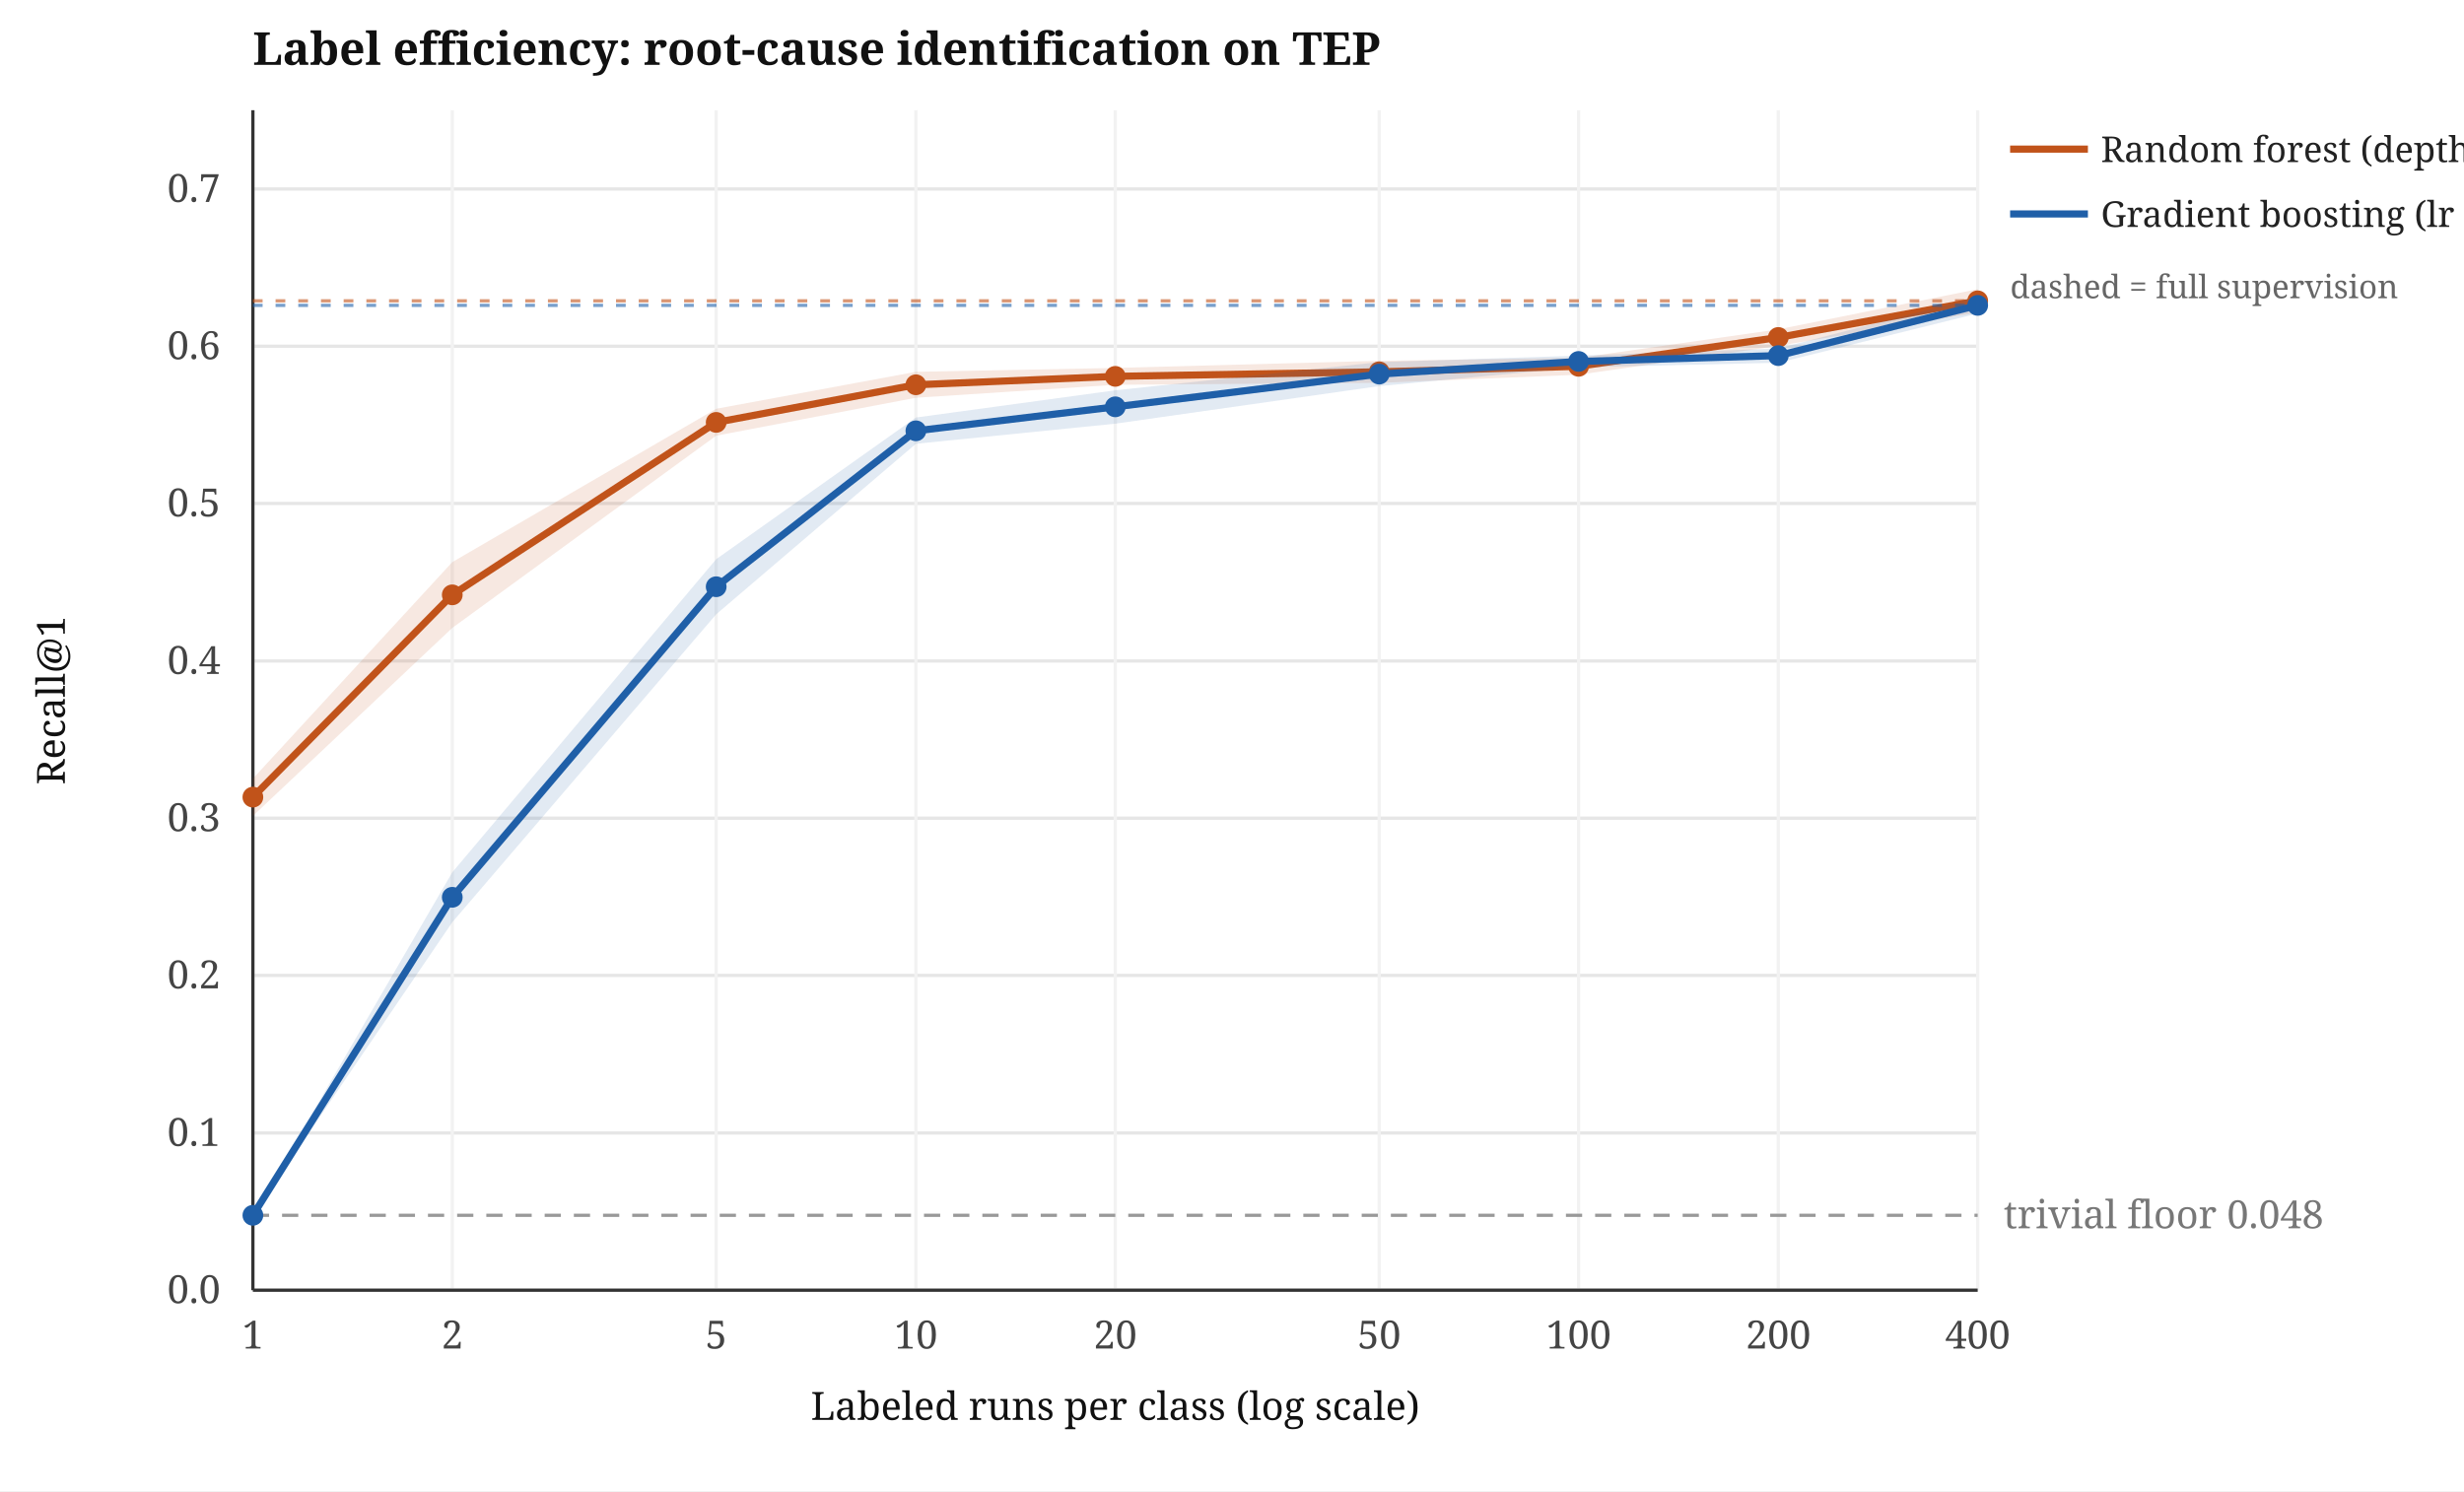
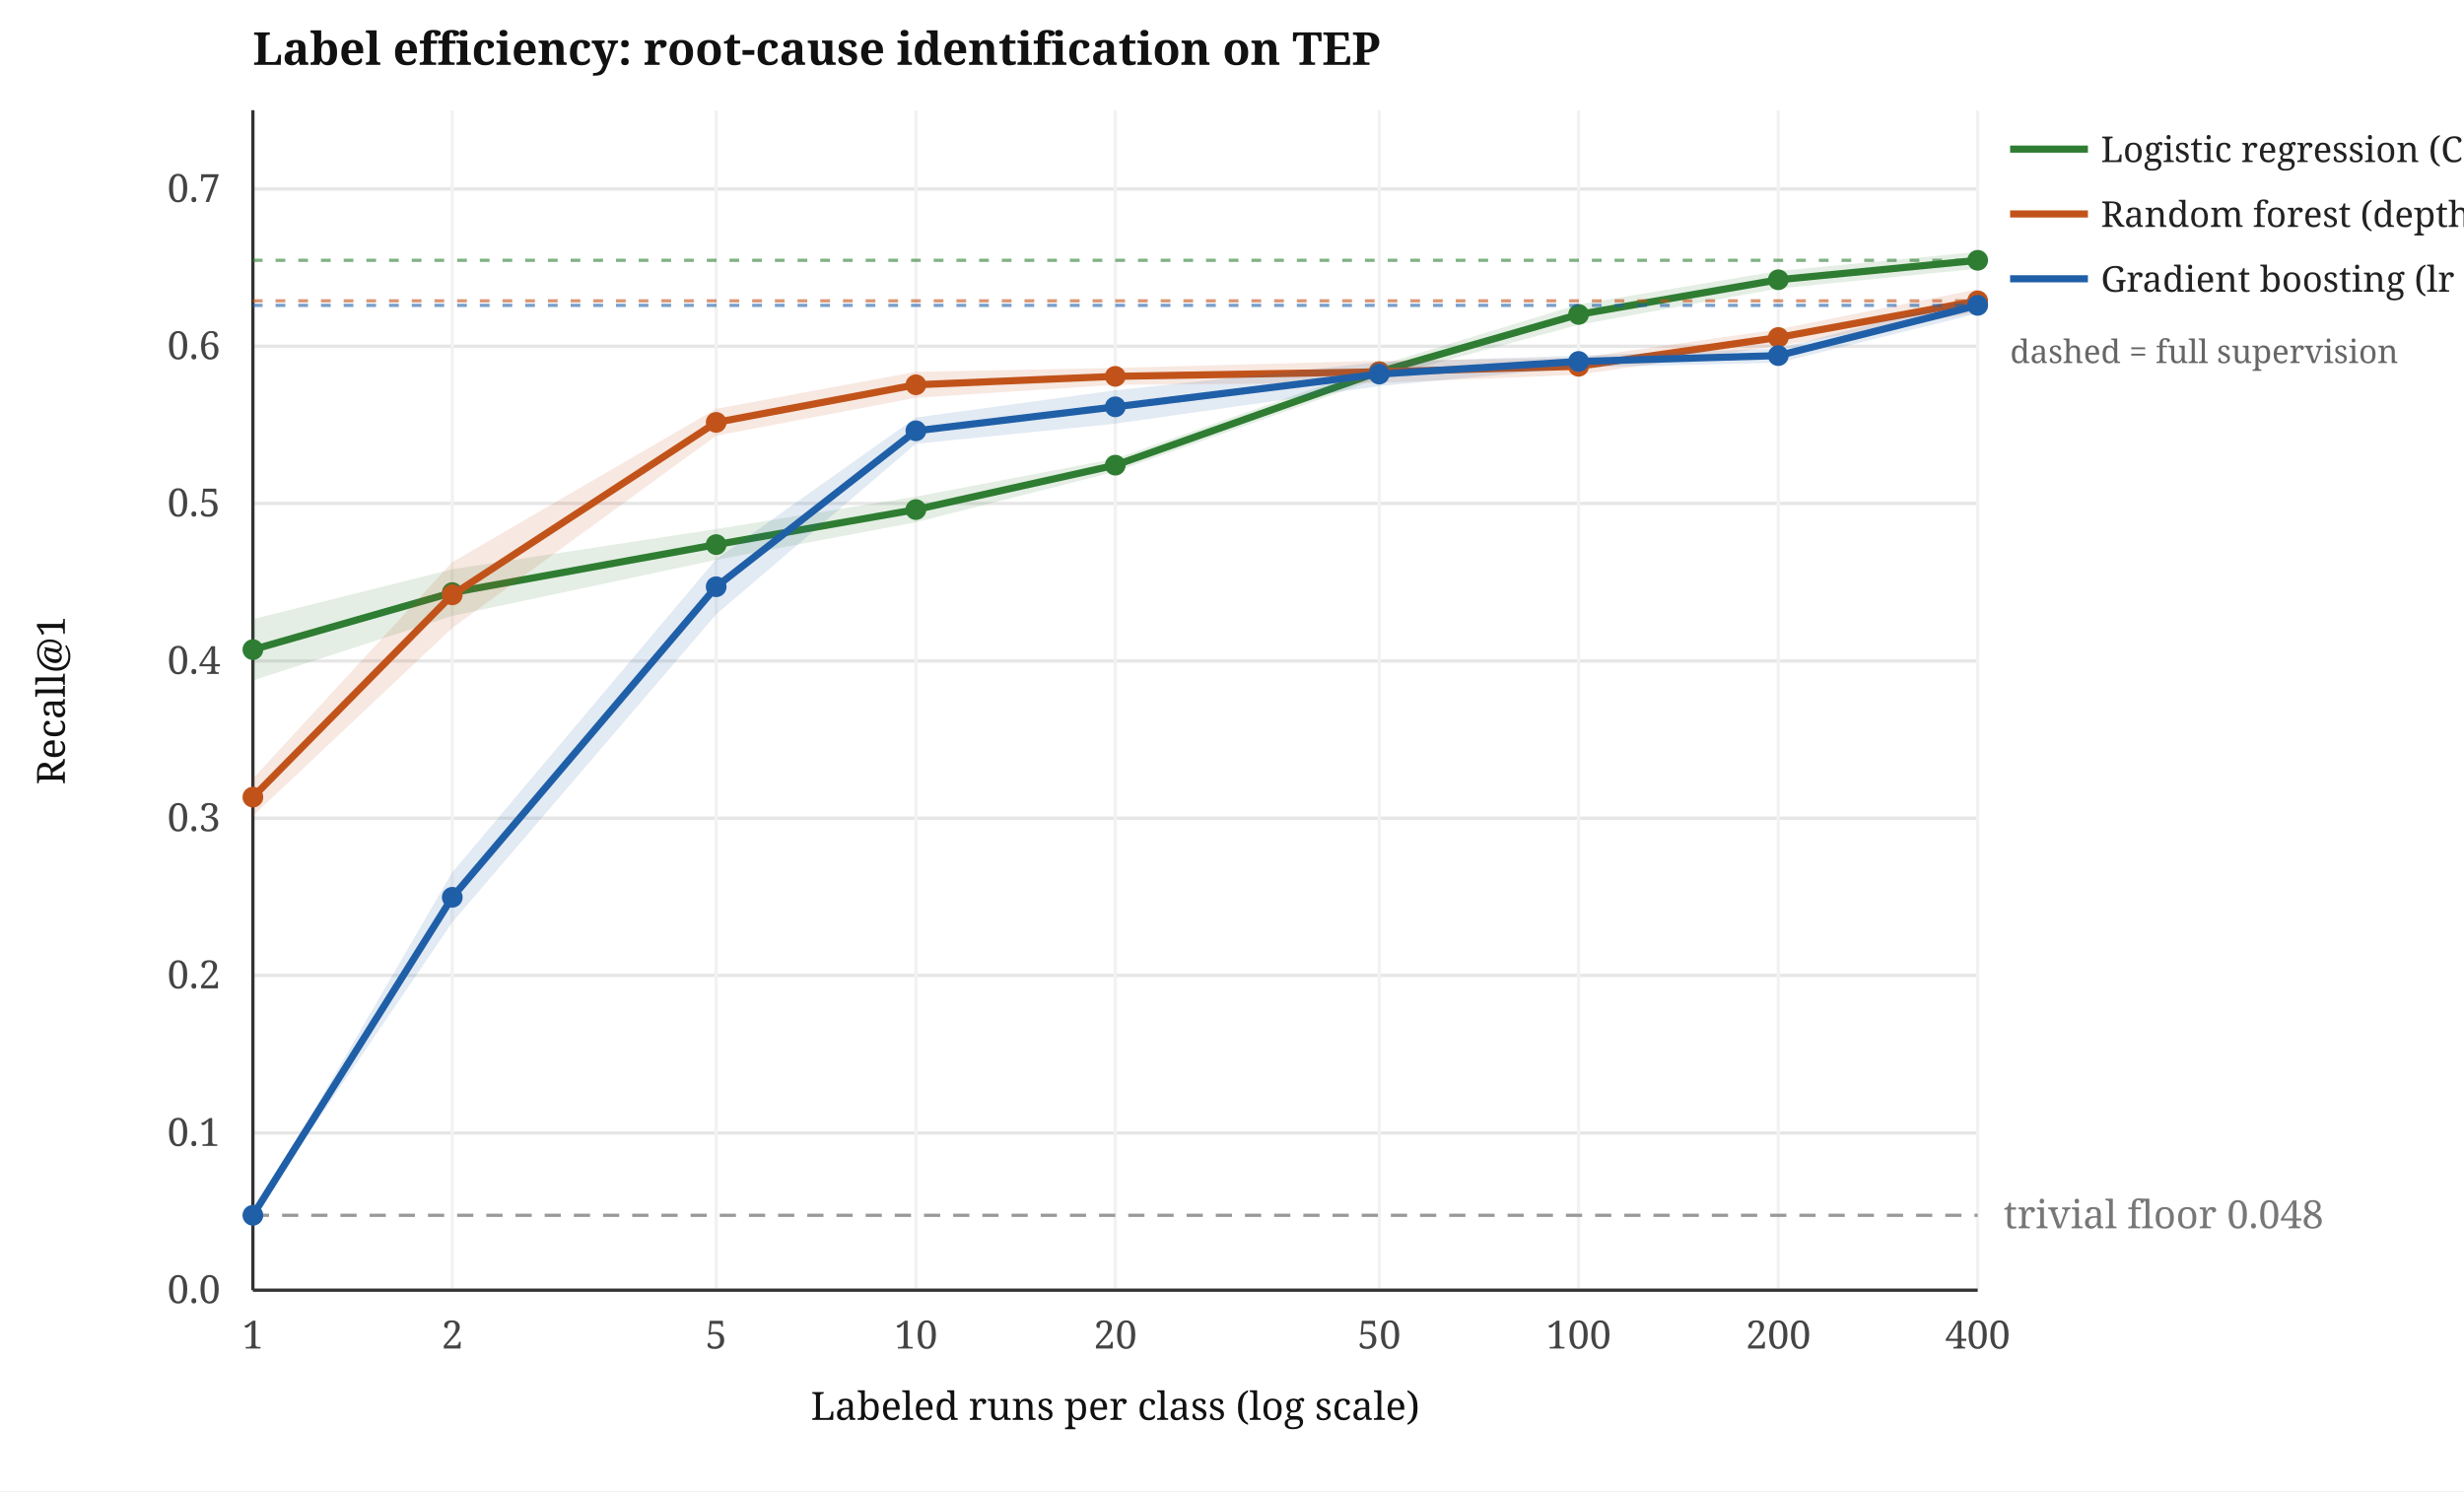
<svg xmlns="http://www.w3.org/2000/svg" width="760" height="460" viewBox="0 0 760 460" font-family="Georgia, serif" font-size="12">
  <rect width="760" height="460" fill="#ffffff" />
  <text x="78" y="20" font-size="14" font-weight="bold" fill="#111">Label efficiency: root-cause identification on TEP</text>
  <line x1="78" y1="398.0" x2="610" y2="398.0" stroke="#e6e6e6" />
  <text x="68" y="402.0" text-anchor="end" fill="#444">0.0</text>
  <line x1="78" y1="349.5" x2="610" y2="349.5" stroke="#e6e6e6" />
  <text x="68" y="353.5" text-anchor="end" fill="#444">0.1</text>
  <line x1="78" y1="300.9" x2="610" y2="300.9" stroke="#e6e6e6" />
  <text x="68" y="304.9" text-anchor="end" fill="#444">0.2</text>
  <line x1="78" y1="252.4" x2="610" y2="252.4" stroke="#e6e6e6" />
  <text x="68" y="256.4" text-anchor="end" fill="#444">0.3</text>
  <line x1="78" y1="203.9" x2="610" y2="203.9" stroke="#e6e6e6" />
  <text x="68" y="207.9" text-anchor="end" fill="#444">0.4</text>
  <line x1="78" y1="155.3" x2="610" y2="155.3" stroke="#e6e6e6" />
  <text x="68" y="159.3" text-anchor="end" fill="#444">0.5</text>
  <line x1="78" y1="106.8" x2="610" y2="106.8" stroke="#e6e6e6" />
  <text x="68" y="110.8" text-anchor="end" fill="#444">0.6</text>
  <line x1="78" y1="58.3" x2="610" y2="58.3" stroke="#e6e6e6" />
  <text x="68" y="62.3" text-anchor="end" fill="#444">0.7</text>
  <line x1="78.0" y1="34" x2="78.0" y2="398" stroke="#f2f2f2" />
  <text x="78.0" y="416" text-anchor="middle" fill="#444">1</text>
  <line x1="139.5" y1="34" x2="139.5" y2="398" stroke="#f2f2f2" />
  <text x="139.5" y="416" text-anchor="middle" fill="#444">2</text>
  <line x1="220.9" y1="34" x2="220.9" y2="398" stroke="#f2f2f2" />
  <text x="220.9" y="416" text-anchor="middle" fill="#444">5</text>
  <line x1="282.5" y1="34" x2="282.5" y2="398" stroke="#f2f2f2" />
  <text x="282.5" y="416" text-anchor="middle" fill="#444">10</text>
  <line x1="344.0" y1="34" x2="344.0" y2="398" stroke="#f2f2f2" />
  <text x="344.0" y="416" text-anchor="middle" fill="#444">20</text>
  <line x1="425.4" y1="34" x2="425.4" y2="398" stroke="#f2f2f2" />
  <text x="425.4" y="416" text-anchor="middle" fill="#444">50</text>
  <line x1="486.9" y1="34" x2="486.9" y2="398" stroke="#f2f2f2" />
  <text x="486.9" y="416" text-anchor="middle" fill="#444">100</text>
  <line x1="548.5" y1="34" x2="548.5" y2="398" stroke="#f2f2f2" />
  <text x="548.5" y="416" text-anchor="middle" fill="#444">200</text>
  <line x1="610.0" y1="34" x2="610.0" y2="398" stroke="#f2f2f2" />
  <text x="610.0" y="416" text-anchor="middle" fill="#444">400</text>
  <line x1="78" y1="398" x2="610" y2="398" stroke="#333" />
  <line x1="78" y1="34" x2="78" y2="398" stroke="#333" />
  <text x="344" y="438" text-anchor="middle" fill="#111">Labeled runs per class (log scale)</text>
  <text transform="translate(20,216) rotate(-90)" text-anchor="middle" fill="#111">Recall@1</text>
  <line x1="78" y1="374.9" x2="610" y2="374.9" stroke="#999" stroke-dasharray="5,4" />
  <text x="618" y="378.9" fill="#777">trivial floor 0.048</text>
+   <polygon points="78.0,191.0 139.5,175.6 220.9,163.2 282.5,153.2 344.0,141.5 425.4,112.7 486.9,93.9 548.5,83.6 610.0,77.7 610.0,82.9 548.5,89.0 486.9,100.2 425.4,116.7 344.0,145.5 282.5,161.1 220.9,172.7 139.5,190.0 78.0,209.9" fill="#2e7d32" fill-opacity="0.13" />
+   <polyline points="78.0,200.4 139.5,182.8 220.9,168.0 282.5,157.2 344.0,143.5 425.4,114.7 486.9,97.0 548.5,86.3 610.0,80.3" fill="none" stroke="#2e7d32" stroke-width="2.2" />
+   <circle cx="78.0" cy="200.4" r="3.2" fill="#2e7d32" />
+   <circle cx="139.5" cy="182.8" r="3.2" fill="#2e7d32" />
+   <circle cx="220.9" cy="168.0" r="3.2" fill="#2e7d32" />
+   <circle cx="282.5" cy="157.2" r="3.2" fill="#2e7d32" />
+   <circle cx="344.0" cy="143.5" r="3.2" fill="#2e7d32" />
+   <circle cx="425.4" cy="114.7" r="3.2" fill="#2e7d32" />
+   <circle cx="486.9" cy="97.0" r="3.2" fill="#2e7d32" />
+   <circle cx="548.5" cy="86.3" r="3.2" fill="#2e7d32" />
+   <circle cx="610.0" cy="80.3" r="3.2" fill="#2e7d32" />
+   <line x1="78" y1="80.3" x2="610" y2="80.3" stroke="#2e7d32" stroke-width="1" stroke-dasharray="3,4" stroke-opacity="0.6" />
  <polygon points="78.0,240.2 139.5,173.4 220.9,126.1 282.5,114.7 344.0,113.5 425.4,111.3 486.9,110.4 548.5,101.6 610.0,89.2 610.0,96.4 548.5,106.7 486.9,115.6 425.4,118.1 344.0,118.7 282.5,122.7 220.9,134.4 139.5,193.7 78.0,251.7" fill="#c1531a" fill-opacity="0.13" />
  <polyline points="78.0,245.9 139.5,183.5 220.9,130.3 282.5,118.7 344.0,116.1 425.4,114.7 486.9,113.0 548.5,104.1 610.0,92.8" fill="none" stroke="#c1531a" stroke-width="2.2" />
  <circle cx="78.0" cy="245.9" r="3.2" fill="#c1531a" />
  <circle cx="139.5" cy="183.5" r="3.2" fill="#c1531a" />
  <circle cx="220.9" cy="130.3" r="3.2" fill="#c1531a" />
  <circle cx="282.5" cy="118.7" r="3.2" fill="#c1531a" />
  <circle cx="344.0" cy="116.1" r="3.2" fill="#c1531a" />
  <circle cx="425.4" cy="114.7" r="3.2" fill="#c1531a" />
  <circle cx="486.9" cy="113.0" r="3.2" fill="#c1531a" />
  <circle cx="548.5" cy="104.1" r="3.2" fill="#c1531a" />
  <circle cx="610.0" cy="92.8" r="3.2" fill="#c1531a" />
  <line x1="78" y1="92.8" x2="610" y2="92.8" stroke="#c1531a" stroke-width="1" stroke-dasharray="3,4" stroke-opacity="0.6" />
  <polygon points="78.0,374.9 139.5,269.1 220.9,172.5 282.5,128.8 344.0,120.4 425.4,111.7 486.9,109.7 548.5,107.5 610.0,91.6 610.0,96.7 548.5,111.9 486.9,113.3 425.4,119.1 344.0,130.7 282.5,136.9 220.9,189.5 139.5,284.5 78.0,374.9" fill="#1f5fa8" fill-opacity="0.13" />
  <polyline points="78.0,374.9 139.5,276.8 220.9,181.0 282.5,132.9 344.0,125.5 425.4,115.4 486.9,111.5 548.5,109.7 610.0,94.2" fill="none" stroke="#1f5fa8" stroke-width="2.2" />
  <circle cx="78.0" cy="374.9" r="3.2" fill="#1f5fa8" />
  <circle cx="139.5" cy="276.8" r="3.2" fill="#1f5fa8" />
  <circle cx="220.9" cy="181.0" r="3.2" fill="#1f5fa8" />
  <circle cx="282.5" cy="132.9" r="3.2" fill="#1f5fa8" />
  <circle cx="344.0" cy="125.5" r="3.2" fill="#1f5fa8" />
  <circle cx="425.4" cy="115.4" r="3.2" fill="#1f5fa8" />
  <circle cx="486.9" cy="111.5" r="3.2" fill="#1f5fa8" />
  <circle cx="548.5" cy="109.7" r="3.2" fill="#1f5fa8" />
  <circle cx="610.0" cy="94.2" r="3.2" fill="#1f5fa8" />
  <line x1="78" y1="94.2" x2="610" y2="94.2" stroke="#1f5fa8" stroke-width="1" stroke-dasharray="3,4" stroke-opacity="0.6" />
-   <line x1="620" y1="46" x2="644" y2="46" stroke="#c1531a" stroke-width="2.2" />
-   <text x="648" y="50" fill="#222" font-size="11">Random forest (depth 20)</text>
-   <line x1="620" y1="66" x2="644" y2="66" stroke="#1f5fa8" stroke-width="2.2" />
-   <text x="648" y="70" fill="#222" font-size="11">Gradient boosting (lr 0.05)</text>
-   <text x="620" y="92" fill="#666" font-size="10">dashed = full supervision</text>
+   <line x1="620" y1="46" x2="644" y2="46" stroke="#2e7d32" stroke-width="2.2" />
+   <text x="648" y="50" fill="#222" font-size="11">Logistic regression (C 10)</text>
+   <line x1="620" y1="66" x2="644" y2="66" stroke="#c1531a" stroke-width="2.2" />
+   <text x="648" y="70" fill="#222" font-size="11">Random forest (depth 20)</text>
+   <line x1="620" y1="86" x2="644" y2="86" stroke="#1f5fa8" stroke-width="2.2" />
+   <text x="648" y="90" fill="#222" font-size="11">Gradient boosting (lr 0.05)</text>
+   <text x="620" y="112" fill="#666" font-size="10">dashed = full supervision</text>
</svg>
